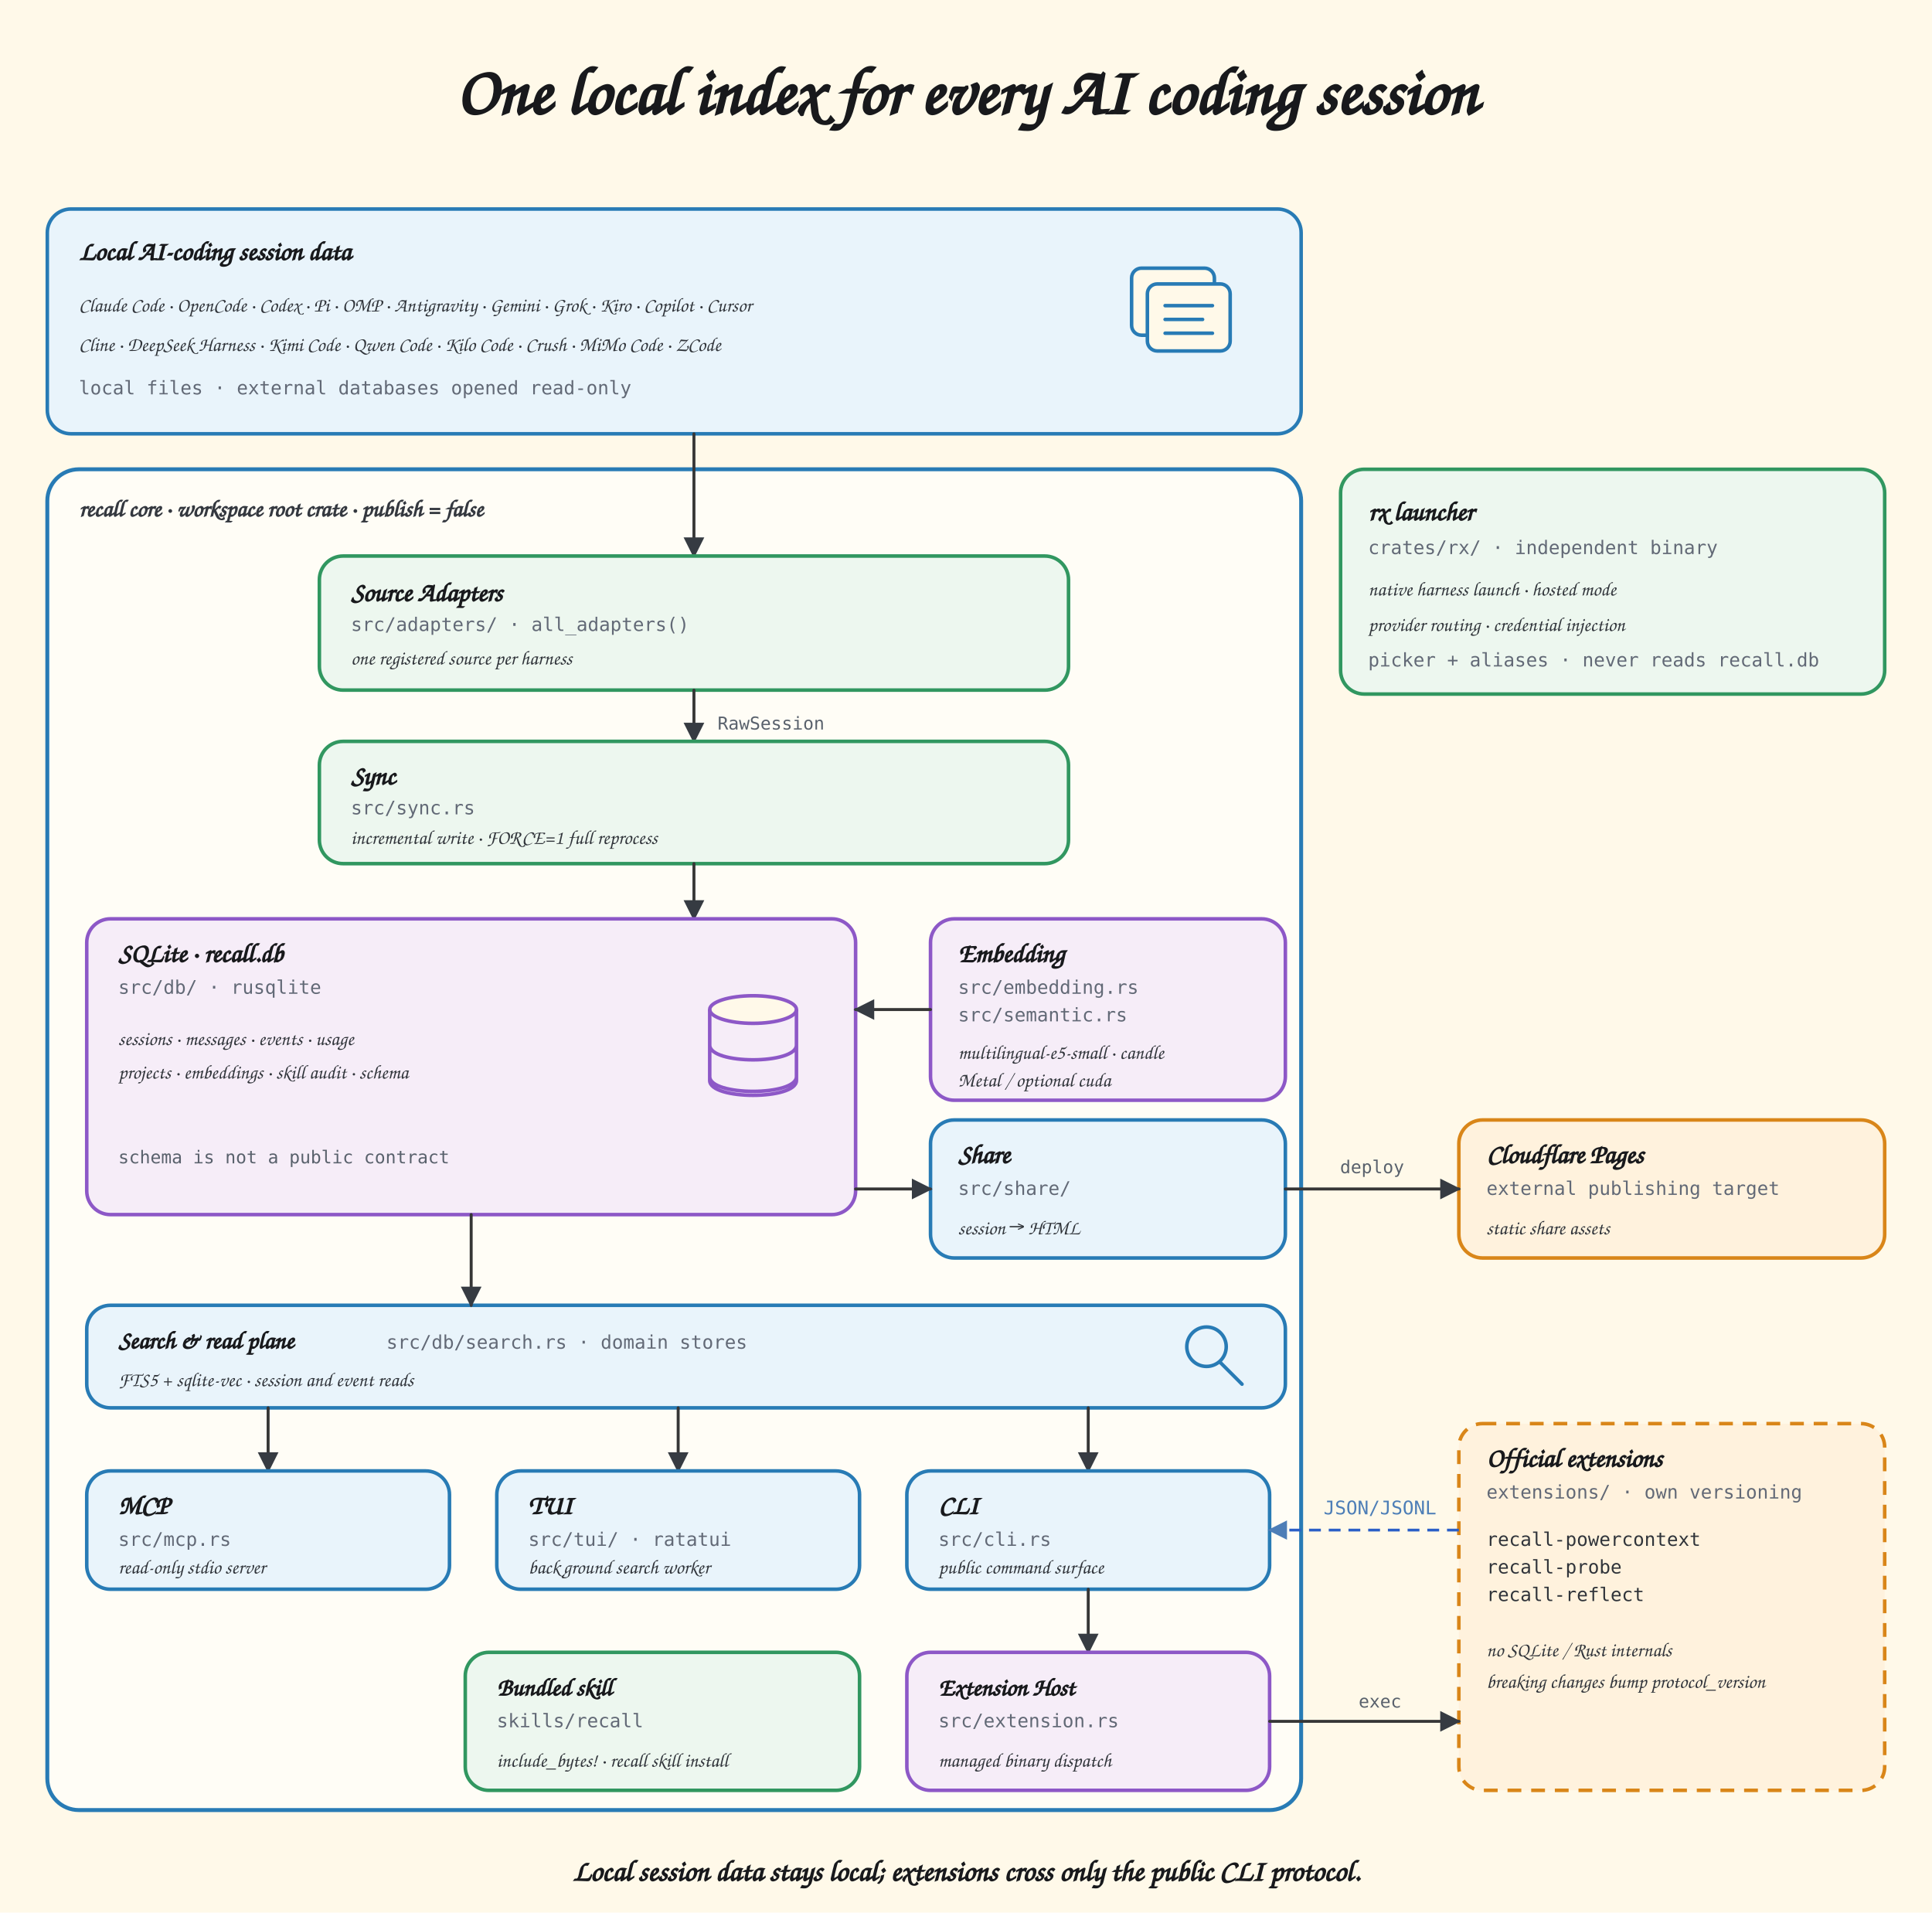
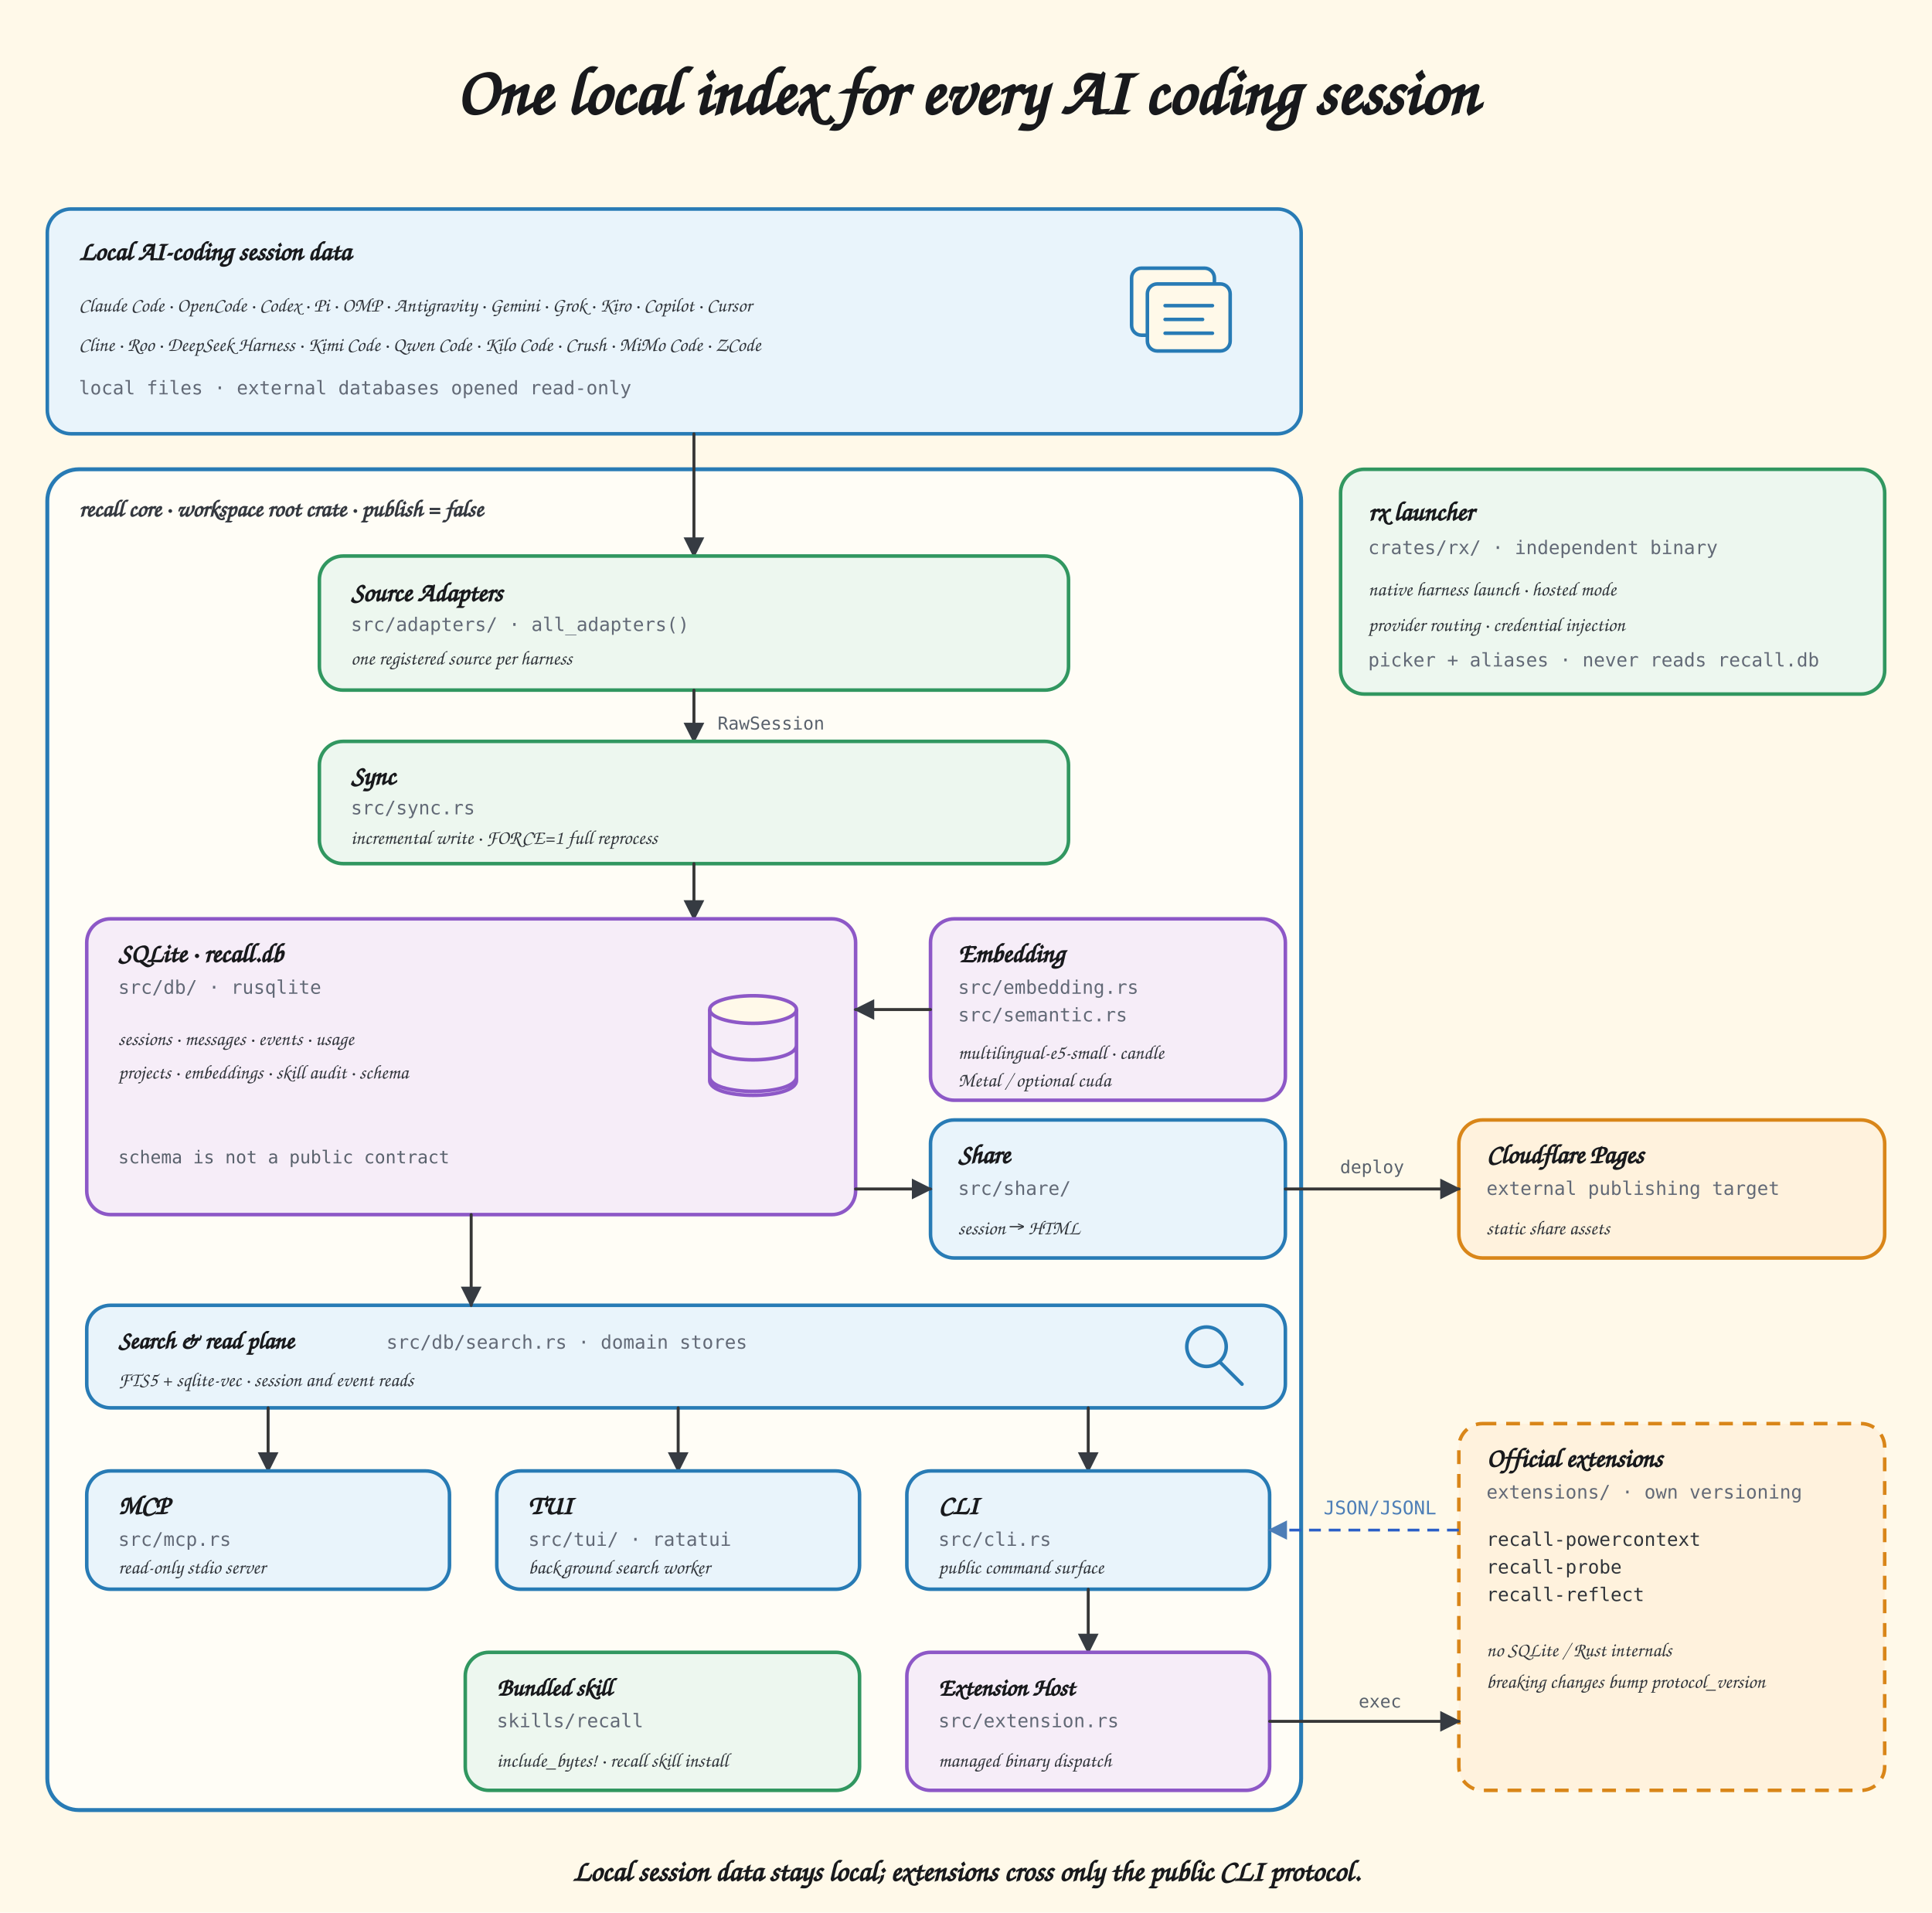
<svg xmlns="http://www.w3.org/2000/svg" viewBox="0 0 980 970" role="img" aria-labelledby="title desc" font-family="Comic Sans MS, Chalkboard SE, Bradley Hand, Segoe Print, cursive" text-rendering="geometricPrecision">
  <defs>
    <marker id="arw" viewBox="0 0 10 10" refX="9" refY="5" markerWidth="7" markerHeight="7" orient="auto-start-reverse">
      <path d="M0 0 L10 5 L0 10 z" fill="#363b42" />
    </marker>
    <marker id="arwB" viewBox="0 0 10 10" refX="9" refY="5" markerWidth="7" markerHeight="7" orient="auto-start-reverse">
      <path d="M0 0 L10 5 L0 10 z" fill="#4d7eb7" />
    </marker>
    <style>
      .title { font-size: 34px; font-weight: 700; fill: #18191c; letter-spacing: 0.2px; }
      .footer { font-size: 15px; font-weight: 700; fill: #18191c; }
      .t { font-size: 13.5px; font-weight: 700; fill: #18191c; }
      .t2 { font-size: 12.5px; font-weight: 700; fill: #18191c; }
      .p { font-size: 9.5px; fill: #626976; font-family: ui-monospace, SF Mono, Menlo, monospace; }
      .d { font-size: 10px; fill: #30343a; }
      .dm { font-size: 9.5px; fill: #30343a; font-family: ui-monospace, SF Mono, Menlo, monospace; }
      .lbl { font-size: 9px; fill: #59616c; font-family: ui-monospace, SF Mono, Menlo, monospace; }
      .lblB { font-size: 9.5px; fill: #4d7eb7; font-family: ui-monospace, SF Mono, Menlo, monospace; }
      .grp { font-size: 12px; font-weight: 700; fill: #34383f; }
      .box { stroke-width: 1.8; rx: 12; }
      .ln { stroke: #363636; stroke-width: 1.5; stroke-linecap: round; stroke-linejoin: round; fill: none; }
    </style>
  </defs>
  <rect width="980" height="970" fill="#fff9e9" />
  <text x="490" y="58" class="title" text-anchor="middle">One local index for every AI coding session</text>
  <g transform="translate(0 90)">
    <rect x="24" y="16" width="636" height="114" class="box" fill="#e9f4fb" stroke="#287bb5" />
    <text x="40" y="42" class="t">Local AI-coding session data</text>
    <text x="40" y="68" class="d">Claude Code · OpenCode · Codex · Pi · OMP · Antigravity · Gemini · Grok · Kiro · Copilot · Cursor</text>
-     <text x="40" y="88" class="d">Cline · DeepSeek Harness · Kimi Code · Qwen Code · Kilo Code · Crush · MiMo Code · ZCode</text>
+     <text x="40" y="88" class="d">Cline · Roo · DeepSeek Harness · Kimi Code · Qwen Code · Kilo Code · Crush · MiMo Code · ZCode</text>
    <text x="40" y="110" class="p">local files · external databases opened read-only</text>
    <g fill="#fff9e9" stroke="#287bb5" stroke-width="1.8" stroke-linejoin="round">
      <rect x="574" y="46" width="42" height="34" rx="5" />
      <rect x="582" y="54" width="42" height="34" rx="5" />
      <path d="M591 65 H615 M591 72 H610 M591 79 H615" fill="none" stroke-linecap="round" />
    </g>
    <rect x="680" y="148" width="276" height="114" class="box" fill="#edf7ef" stroke="#319760" />
    <text x="694" y="174" class="t">rx launcher</text>
    <text x="694" y="191" class="p">crates/rx/ · independent binary</text>
    <text x="694" y="212" class="d">native harness launch · hosted mode</text>
    <text x="694" y="230" class="d">provider routing · credential injection</text>
    <text x="694" y="248" class="p">picker + aliases · never reads recall.db</text>
    <rect x="24" y="148" width="636" height="680" rx="16" fill="#fffdf6" stroke="#287bb5" stroke-width="2" />
    <text x="40" y="172" class="grp">recall core · workspace root crate · publish = false</text>
    <path d="M352 130 L352 192" class="ln" marker-end="url(#arw)" />
    <rect x="162" y="192" width="380" height="68" class="box" fill="#edf7ef" stroke="#319760" />
    <text x="178" y="215" class="t">Source Adapters</text>
    <text x="178" y="230" class="p">src/adapters/ · all_adapters()</text>
    <text x="178" y="247" class="d">one registered source per harness</text>
    <path d="M352 260 L352 286" class="ln" marker-end="url(#arw)" />
    <text x="364" y="280" class="lbl">RawSession</text>
    <rect x="162" y="286" width="380" height="62" class="box" fill="#edf7ef" stroke="#319760" />
    <text x="178" y="308" class="t">Sync</text>
    <text x="178" y="323" class="p">src/sync.rs</text>
    <text x="178" y="338" class="d">incremental write · FORCE=1 full reprocess</text>
    <path d="M352 348 L352 376" class="ln" marker-end="url(#arw)" />
    <rect x="44" y="376" width="390" height="150" class="box" fill="#f6edf8" stroke="#8d58c7" />
    <text x="60" y="398" class="t">SQLite · recall.db</text>
    <text x="60" y="414" class="p">src/db/ · rusqlite</text>
    <text x="60" y="440" class="d">sessions · messages · events · usage</text>
    <text x="60" y="457" class="d">projects · embeddings · skill audit · schema</text>
    <text x="60" y="500" class="lbl">schema is not a public contract</text>
    <g fill="none" stroke="#8d58c7" stroke-width="1.8">
      <ellipse cx="382" cy="422" rx="22" ry="7" fill="#fff9e9" />
      <path d="M360 422 V458 C360 468 404 468 404 458 V422 M360 440 C360 450 404 450 404 440 M360 456 C360 466 404 466 404 456" />
    </g>
    <rect x="472" y="376" width="180" height="92" class="box" fill="#f6edf8" stroke="#8d58c7" />
    <text x="486" y="398" class="t">Embedding</text>
    <text x="486" y="414" class="p">src/embedding.rs</text>
    <text x="486" y="428" class="p">src/semantic.rs</text>
    <text x="486" y="447" class="d">multilingual-e5-small · candle</text>
    <text x="486" y="461" class="d">Metal / optional cuda</text>
    <path d="M472 422 L434 422" class="ln" marker-end="url(#arw)" />
    <rect x="472" y="478" width="180" height="70" class="box" fill="#e9f4fb" stroke="#287bb5" />
    <text x="486" y="500" class="t">Share</text>
    <text x="486" y="516" class="p">src/share/</text>
    <text x="486" y="536" class="d">session → HTML</text>
    <path d="M434 513 L472 513" class="ln" marker-end="url(#arw)" />
    <rect x="740" y="478" width="216" height="70" class="box" fill="#fff2dd" stroke="#d98619" />
    <text x="754" y="500" class="t">Cloudflare Pages</text>
    <text x="754" y="516" class="p">external publishing target</text>
    <text x="754" y="536" class="d">static share assets</text>
    <path d="M652 513 L740 513" class="ln" marker-end="url(#arw)" />
    <text x="696" y="505" class="lbl" text-anchor="middle">deploy</text>
    <rect x="44" y="572" width="608" height="52" class="box" fill="#e9f4fb" stroke="#287bb5" />
    <text x="60" y="594" class="t2">Search &amp; read plane</text>
    <text x="196" y="594" class="p">src/db/search.rs · domain stores</text>
    <text x="60" y="613" class="d">FTS5 + sqlite-vec · session and event reads</text>
    <g fill="none" stroke="#287bb5" stroke-width="1.8" stroke-linecap="round">
      <circle cx="612" cy="593" r="10" />
      <path d="M619 601 L630 612" />
    </g>
    <path d="M239 526 L239 572" class="ln" marker-end="url(#arw)" />
    <path d="M136 624 L136 656" class="ln" marker-end="url(#arw)" />
    <path d="M344 624 L344 656" class="ln" marker-end="url(#arw)" />
    <path d="M552 624 L552 656" class="ln" marker-end="url(#arw)" />
    <rect x="44" y="656" width="184" height="60" class="box" fill="#e9f4fb" stroke="#287bb5" />
    <text x="60" y="678" class="t">MCP</text>
    <text x="60" y="694" class="p">src/mcp.rs</text>
    <text x="60" y="708" class="d">read-only stdio server</text>
    <rect x="252" y="656" width="184" height="60" class="box" fill="#e9f4fb" stroke="#287bb5" />
    <text x="268" y="678" class="t">TUI</text>
    <text x="268" y="694" class="p">src/tui/ · ratatui</text>
    <text x="268" y="708" class="d">background search worker</text>
    <rect x="460" y="656" width="184" height="60" class="box" fill="#e9f4fb" stroke="#287bb5" />
    <text x="476" y="678" class="t">CLI</text>
    <text x="476" y="694" class="p">src/cli.rs</text>
    <text x="476" y="708" class="d">public command surface</text>
    <rect x="236" y="748" width="200" height="70" class="box" fill="#edf7ef" stroke="#319760" />
    <text x="252" y="770" class="t2">Bundled skill</text>
    <text x="252" y="786" class="p">skills/recall</text>
    <text x="252" y="806" class="d">include_bytes! · recall skill install</text>
    <path d="M552 716 L552 748" class="ln" marker-end="url(#arw)" />
    <rect x="460" y="748" width="184" height="70" class="box" fill="#f6edf8" stroke="#8d58c7" />
    <text x="476" y="770" class="t2">Extension Host</text>
    <text x="476" y="786" class="p">src/extension.rs</text>
    <text x="476" y="806" class="d">managed binary dispatch</text>
    <rect x="740" y="632" width="216" height="186" class="box" fill="#fff2dd" stroke="#d98619" stroke-dasharray="7 5" />
    <text x="754" y="654" class="t">Official extensions</text>
    <text x="754" y="670" class="p">extensions/ · own versioning</text>
    <text x="754" y="694" class="dm">recall-powercontext</text>
    <text x="754" y="708" class="dm">recall-probe</text>
    <text x="754" y="722" class="dm">recall-reflect</text>
    <text x="754" y="750" class="d">no SQLite / Rust internals</text>
    <text x="754" y="766" class="d">breaking changes bump protocol_version</text>
    <path d="M740 686 L644 686" stroke="#2b5fc7" stroke-width="1.4" stroke-dasharray="6 4" fill="none" marker-end="url(#arwB)" />
    <text x="700" y="678" class="lblB" text-anchor="middle">JSON/JSONL</text>
    <path d="M644 783 L740 783" class="ln" marker-end="url(#arw)" />
    <text x="700" y="776" class="lbl" text-anchor="middle">exec</text>
  </g>
  <text x="490" y="954" class="footer" text-anchor="middle">Local session data stays local; extensions cross only the public CLI protocol.</text>
</svg>
